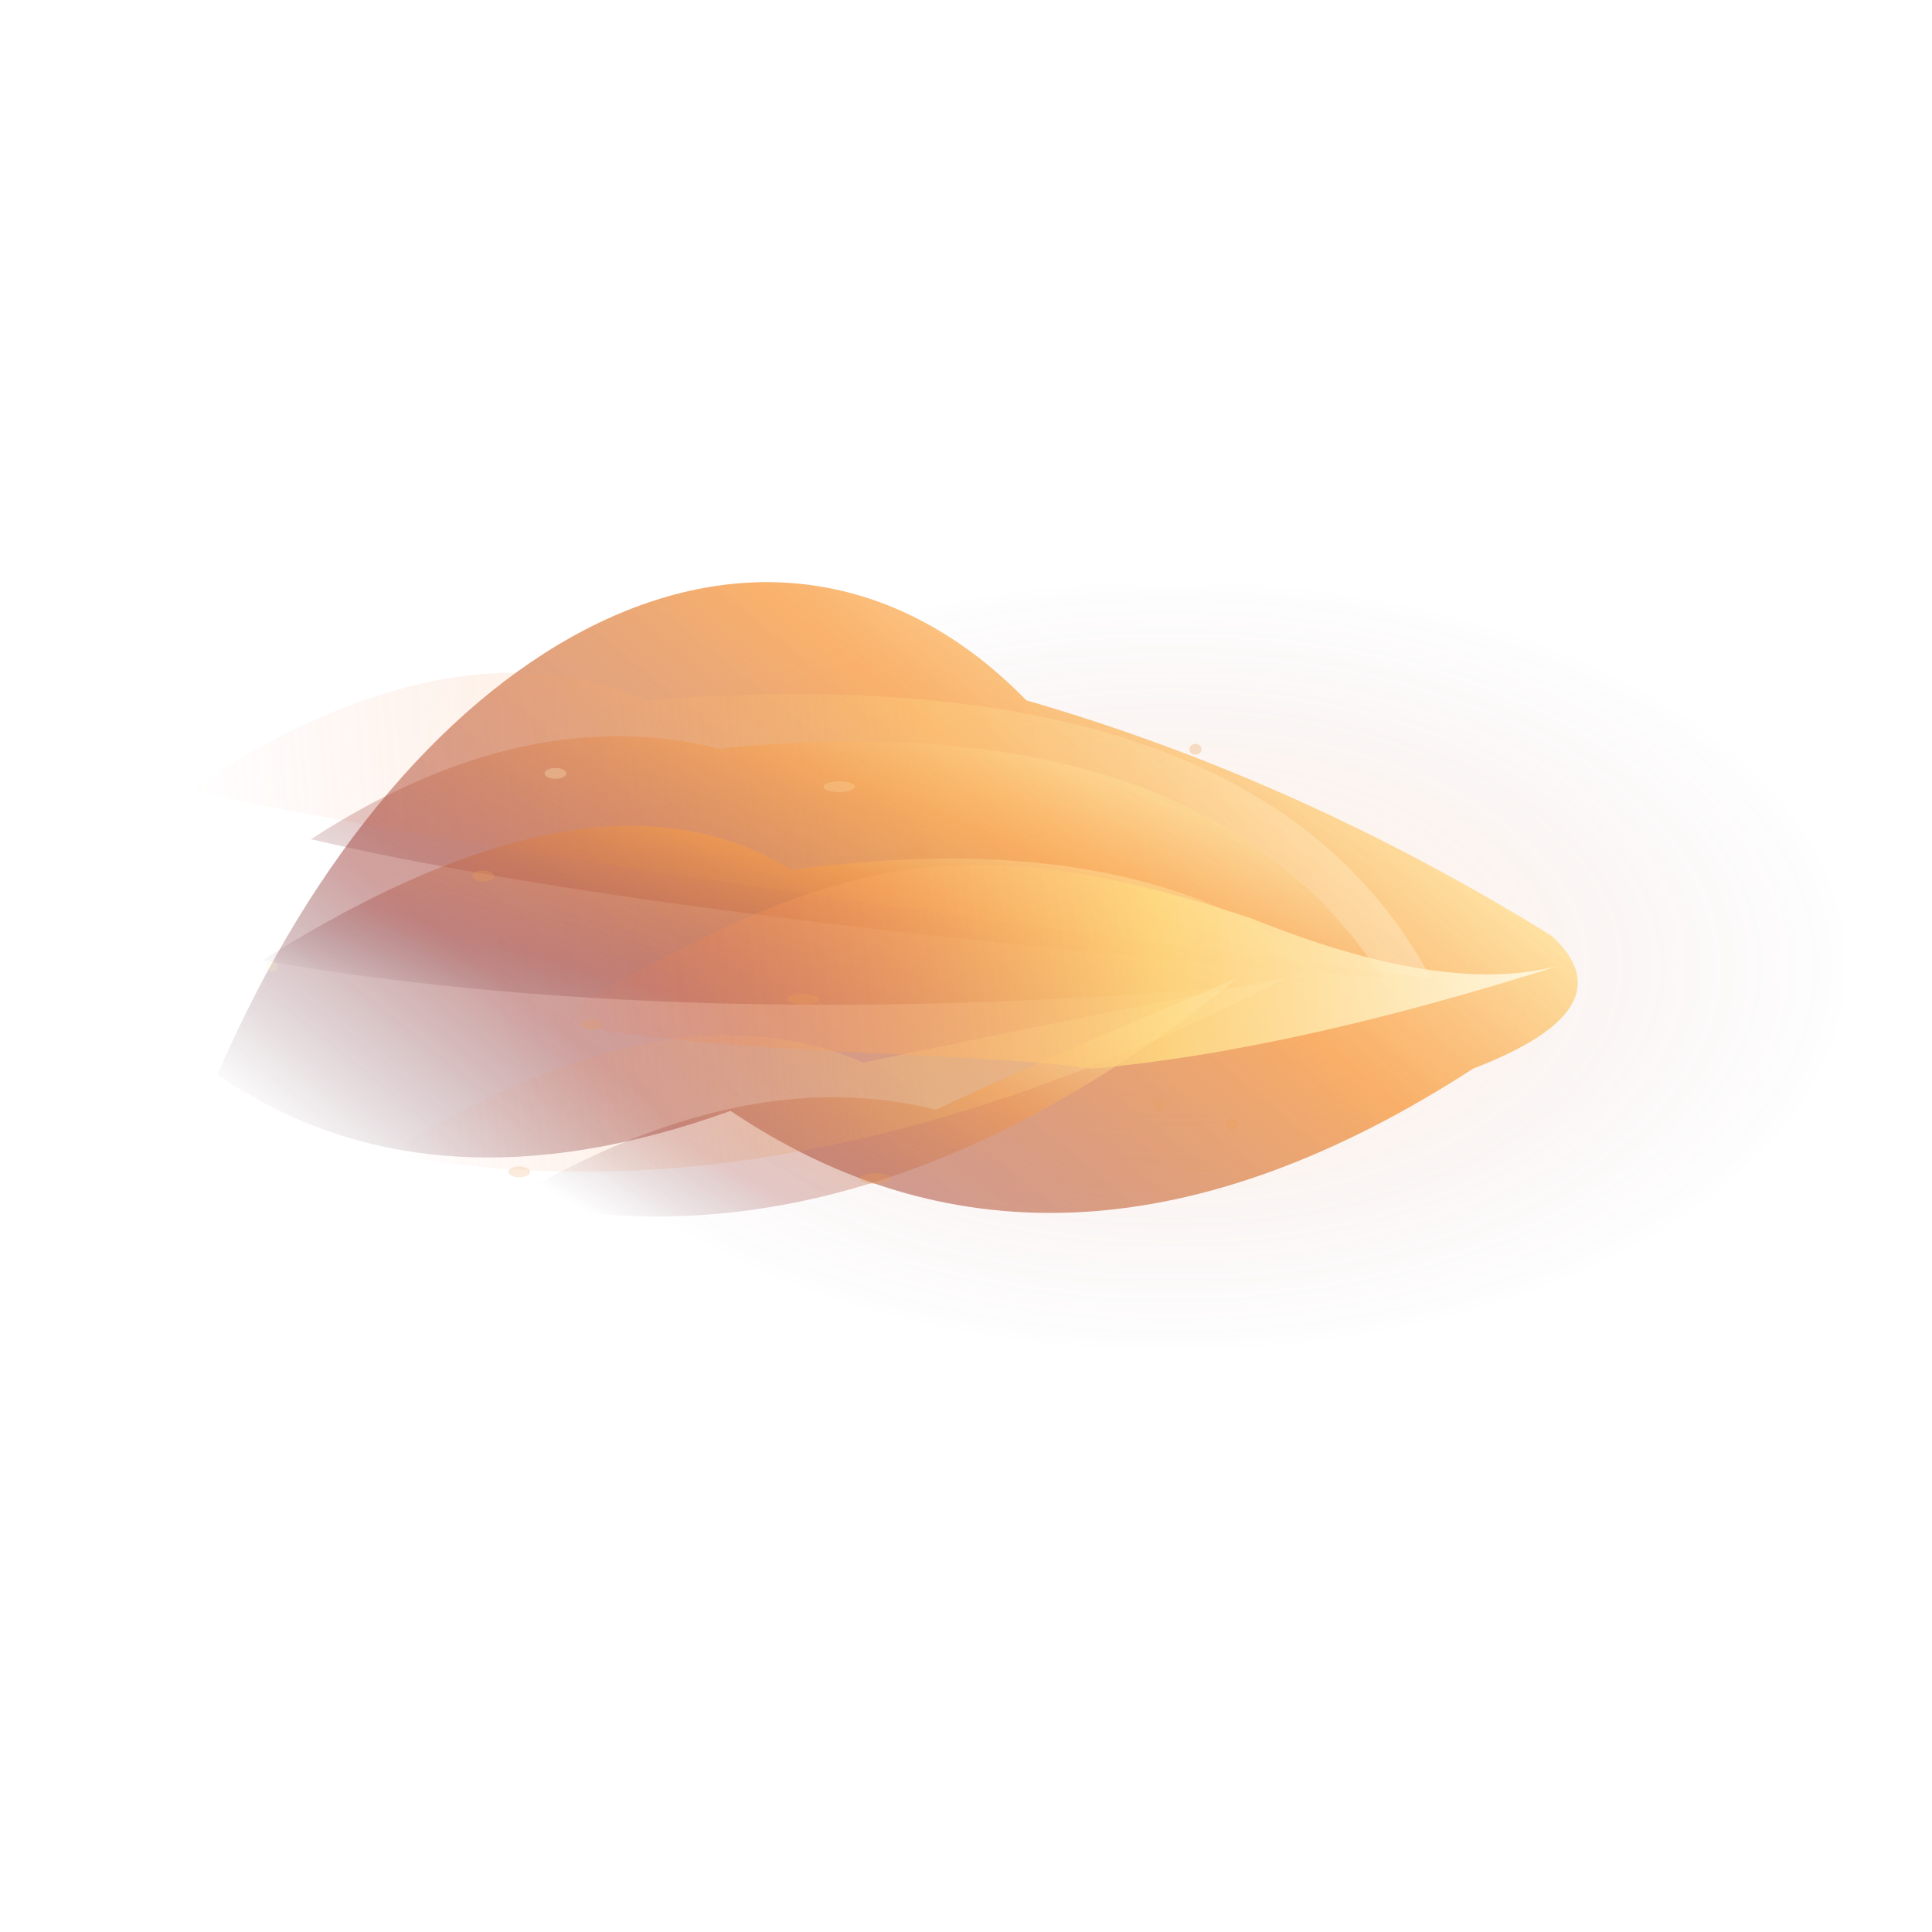
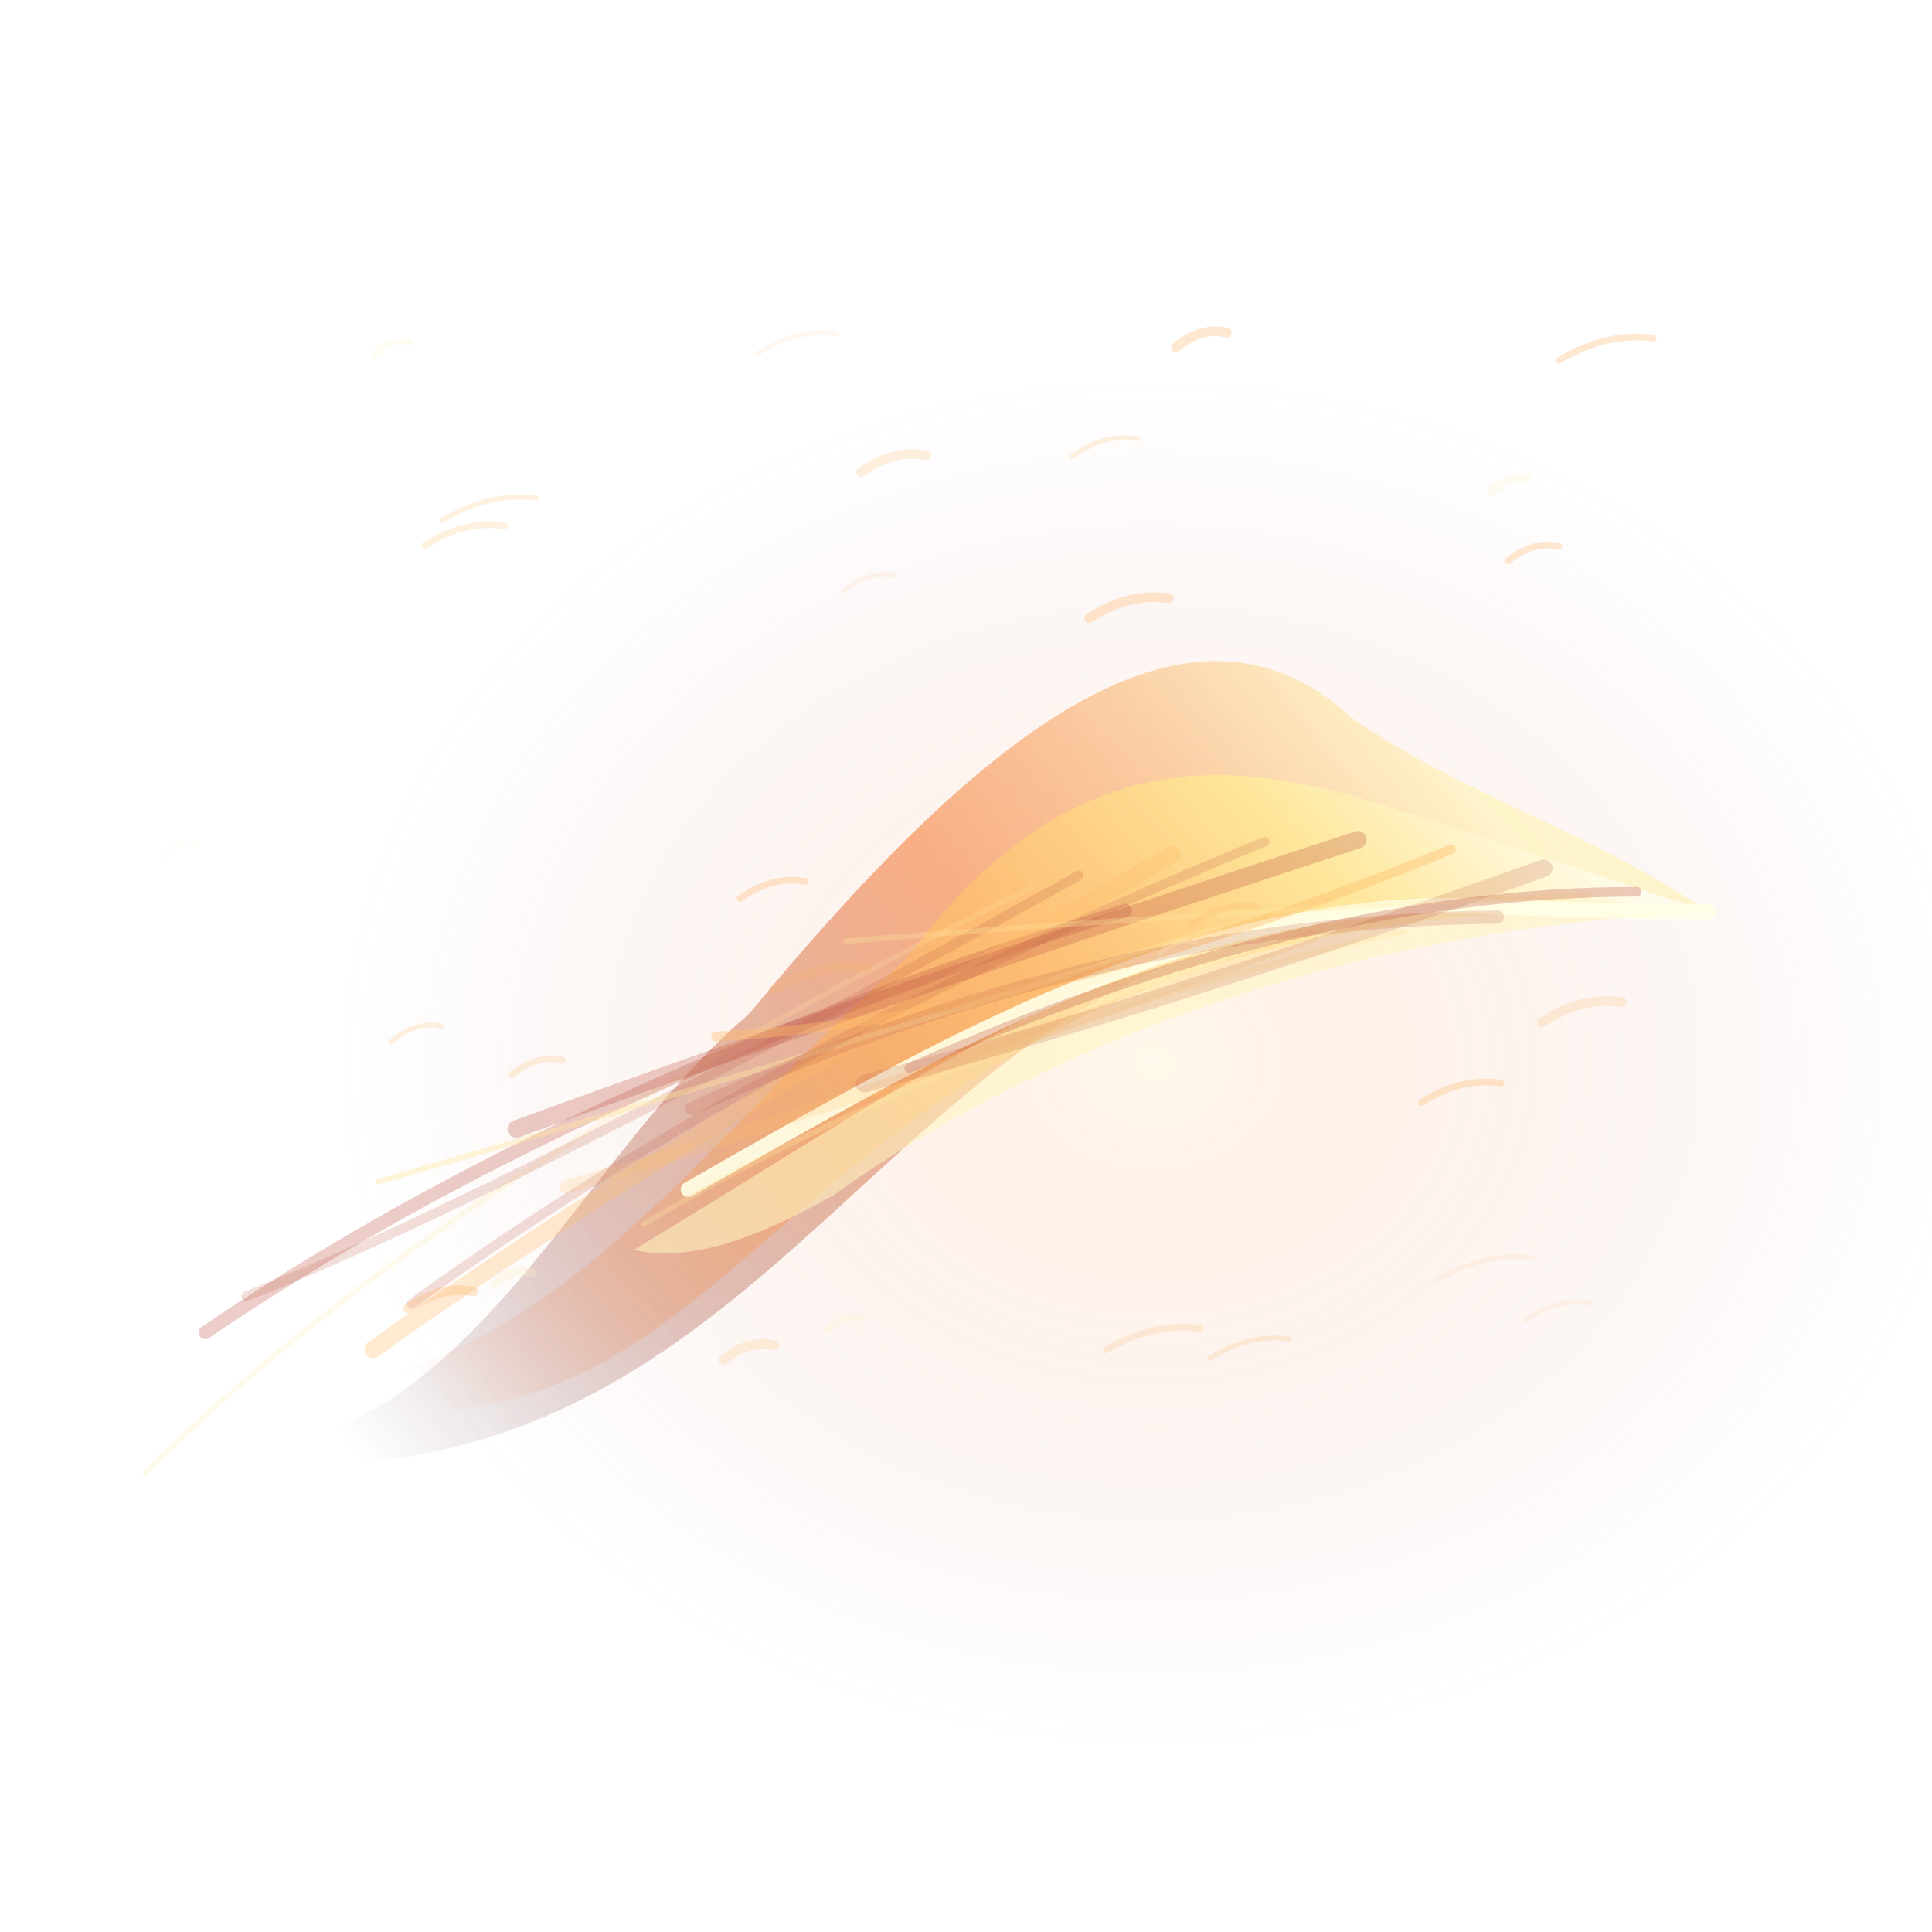
<svg xmlns="http://www.w3.org/2000/svg" width="320" height="320" viewBox="0 0 320 320">
  <defs>
-     <linearGradient id="fire" x1="0%" y1="80%" x2="100%" y2="23%">
-       <stop offset="0" stop-color="#451f35" stop-opacity="0" />
-       <stop offset=".23" stop-color="#9c3a35" stop-opacity=".53" />
-       <stop offset=".64" stop-color="#f89d46" stop-opacity=".88" />
-       <stop offset=".86" stop-color="#ffe5a1" />
-       <stop offset="1" stop-color="#fffbea" />
+     <linearGradient id="sm" x1="3%" y1="70%" x2="92%" y2="33%">
+       <stop offset="0" stop-color="#4b2539" stop-opacity="0" />
+       <stop offset=".26" stop-color="#a14a39" stop-opacity=".38" />
+       <stop offset=".64" stop-color="#f57c38" stop-opacity=".70" />
+       <stop offset="1" stop-color="#fff2bc" stop-opacity=".88" />
    </linearGradient>
-     <linearGradient id="hot" x1="0%" y1="40%" x2="100%" y2="38%">
-       <stop offset="0" stop-color="#f36b40" stop-opacity="0" />
-       <stop offset=".6" stop-color="#ffdb81" />
-       <stop offset="1" stop-color="#fffef1" />
+     <linearGradient id="hot" x1="0%" y1="70%" x2="100%" y2="30%">
+       <stop offset="0" stop-color="#ef6b36" stop-opacity="0" />
+       <stop offset=".45" stop-color="#ffae51" stop-opacity=".70" />
+       <stop offset=".82" stop-color="#ffeb96" />
+       <stop offset="1" stop-color="#fffdf4" />
    </linearGradient>
-     <radialGradient id="mist">
-       <stop offset="0" stop-color="#ffdd92" stop-opacity=".56" />
-       <stop offset=".28" stop-color="#ff9e50" stop-opacity=".28" />
-       <stop offset="1" stop-color="#7d3445" stop-opacity="0" />
+     <radialGradient id="halo">
+       <stop offset="0" stop-color="#ffe8a9" stop-opacity=".42" />
+       <stop offset=".28" stop-color="#f99c56" stop-opacity=".22" />
+       <stop offset="1" stop-color="#b95344" stop-opacity="0" />
    </radialGradient>
  </defs>
-   <ellipse cx="194.0" cy="160.0" rx="113" ry="65" fill="url(#mist)" opacity=".42" />
-   <path d="M36.0 178.0 C68.0 104.0 128.0 73.0 170.0 116.0 Q215.0 129.0 257.0 155.0 Q270.0 167.0 244.0 177.0 Q176.0 221.0 121.0 184.0 Q71.0 202.0 36.0 178.0 Z" fill="url(#fire)" opacity=".9" />
-   <path d="M31.0 131.0 Q75.0 102.0 107.0 116.0 Q208.0 108.0 237.0 162.0 Q95.0 144.0 31.0 131.0 Z" fill="url(#hot)" opacity="0.3" />
-   <path d="M51.5 139.0 Q87.0 116.0 119.0 124.0 Q199.0 116.0 229.0 162.0 Q107.0 152.0 51.5 139.0 Z" fill="url(#fire)" opacity="0.5" />
-   <path d="M43.4 159.1 Q99.0 124.0 131.0 144.1 Q190.0 136.1 221.0 162.0 Q119.0 172.1 43.4 159.1 Z" fill="url(#fire)" opacity="0.6" />
-   <path d="M64.2 191.0 Q111.0 162.1 143.0 176.0 Q181.0 168.0 213.0 162.0 Q131.0 204.0 64.2 191.0 Z" fill="url(#hot)" opacity="0.3" />
-   <path d="M84.4 198.8 Q123.0 175.8 155.0 183.8 Q172.0 175.8 205.0 162.0 Q143.0 211.8 84.4 198.8 Z" fill="url(#fire)" opacity="0.5" />
-   <path d="M91 169.0 C138 142.0 158.0 136.0 207.0 152.0 Q239.0 165.0 258.0 160.0 Q214.0 174.0 181.0 177.0 C160 174.0 118 175.0 91 169.0 Z" fill="url(#hot)" opacity=".83" />
-   <ellipse cx="45.0" cy="160.0" rx="1.0" ry=".9" fill="#fff3c2" opacity="0.2" />
-   <ellipse cx="98.0" cy="169.7" rx="1.8" ry=".9" fill="#ec9d54" opacity="0.2" />
-   <ellipse cx="151.0" cy="141.4" rx="2.6" ry=".9" fill="#ec9d54" opacity="0.2" />
-   <ellipse cx="204.0" cy="186.2" rx="1.0" ry=".9" fill="#ec9d54" opacity="0.3" />
-   <ellipse cx="92.0" cy="128.1" rx="1.8" ry=".9" fill="#fff3c2" opacity="0.3" />
-   <ellipse cx="145.0" cy="195.2" rx="2.6" ry=".9" fill="#ec9d54" opacity="0.3" />
-   <ellipse cx="198.0" cy="124.1" rx="1.0" ry=".9" fill="#ec9d54" opacity="0.3" />
-   <ellipse cx="86.0" cy="194.1" rx="1.8" ry=".9" fill="#ec9d54" opacity="0.2" />
-   <ellipse cx="139.0" cy="130.3" rx="2.6" ry=".9" fill="#fff3c2" opacity="0.2" />
-   <ellipse cx="192.0" cy="183.1" rx="1.0" ry=".9" fill="#ec9d54" opacity="0.2" />
-   <ellipse cx="80.0" cy="145.1" rx="1.8" ry=".9" fill="#ec9d54" opacity="0.3" />
-   <ellipse cx="133.0" cy="165.5" rx="2.6" ry=".9" fill="#ec9d54" opacity="0.3" />
+   <ellipse cx="191.0" cy="176.0" rx="134" ry="113" fill="url(#halo)" opacity=".56" />
+   <path d="M 19 239.0 C 74 252.0 91 196.0 124 168.0 C 158 127.0 195 92.0 224 119.0 C 243 132.0 262 137.0 283.0 151.0 C 244 145.0 217 151.0 193 160.0 C 135 185.0 113 260.0 19 239.0 Z" fill="url(#sm)" opacity=".83" />
+   <path d="M 44 231.0 C 92 230.0 119 185.0 150 159.0 C 177 122.0 205 126.0 228 133.0 Q 262 144.0 283.0 151.0 C 239 149.0 204 156.0 178 169.0 C 117 200.0 109 246.0 44 231.0 Z" fill="url(#hot)" opacity=".78" />
+   <path d="M 105 207.0 C 145 183.0 185 154.0 228 150.0 Q 256 147.0 283.0 151.0 C 222 154.0 173 173.0 138 198.0 Q 117 210.0 105 207.0 Z" fill="#fff4bf" opacity=".57" />
+   <path d="M 114 197.0 C 156 173.0 197 149.0 244 150.0 Q 266 151.0 283.0 151.0" fill="none" stroke="#ffffe7" stroke-width="2.5" stroke-linecap="round" opacity=".90" />
+   <path d="M 24.0 244.0 Q 73.0 195.0 171.0 147.0" fill="none" stroke="#ffe7a1" opacity="0.2" stroke-width="0.9" stroke-linecap="round" />
+   <path d="M 40.8 214.7 Q 84.0 197.7 178.7 145.0" fill="none" stroke="#be5847" opacity="0.2" stroke-width="1.6" stroke-linecap="round" />
+   <path d="M 34.0 220.7 Q 95.0 179.2 186.4 150.8" fill="none" stroke="#be5847" opacity="0.3" stroke-width="2.2" stroke-linecap="round" />
+   <path d="M 61.8 223.5 Q 106.0 191.8 194.1 141.6" fill="none" stroke="#ffbc68" opacity="0.3" stroke-width="2.9" stroke-linecap="round" />
+   <path d="M 62.7 195.7 Q 117.0 180.2 201.8 153.7" fill="none" stroke="#ffe7a1" opacity="0.4" stroke-width="0.9" stroke-linecap="round" />
+   <path d="M 68.2 215.9 Q 128.0 172.8 209.5 139.4" fill="none" stroke="#be5847" opacity="0.2" stroke-width="1.6" stroke-linecap="round" />
+   <path d="M 93.8 196.6 Q 139.0 183.4 217.2 155.0" fill="none" stroke="#ffbc68" opacity="0.2" stroke-width="2.2" stroke-linecap="round" />
+   <path d="M 85.5 187.0 Q 150.0 163.5 224.9 139.1" fill="none" stroke="#be5847" opacity="0.3" stroke-width="2.9" stroke-linecap="round" />
+   <path d="M 106.7 202.7 Q 161.0 170.2 232.6 154.3" fill="none" stroke="#ffe7a1" opacity="0.3" stroke-width="0.9" stroke-linecap="round" />
+   <path d="M 118.6 171.7 Q 172.0 168.6 240.3 140.7" fill="none" stroke="#ffbc68" opacity="0.4" stroke-width="1.6" stroke-linecap="round" />
+   <path d="M 114.6 183.6 Q 183.0 152.5 248.0 151.9" fill="none" stroke="#be5847" opacity="0.2" stroke-width="2.2" stroke-linecap="round" />
+   <path d="M 143.2 179.5 Q 194.0 165.8 255.7 143.8" fill="none" stroke="#be5847" opacity="0.2" stroke-width="2.9" stroke-linecap="round" />
+   <path d="M 140.1 155.9 Q 205.0 150.6 263.4 148.3" fill="none" stroke="#ffe7a1" opacity="0.3" stroke-width="0.9" stroke-linecap="round" />
+   <path d="M 150.6 176.9 Q 216.0 147.7 271.1 147.7" fill="none" stroke="#be5847" opacity="0.3" stroke-width="1.6" stroke-linecap="round" />
+   <path d="M 27.0 142.0 Q 30.0 139.0 33.0 140.0" fill="none" stroke="#fff1ca" opacity="0.1" stroke-width="0.8" stroke-linecap="round" />
+   <path d="M 84.8 178.0 Q 89.0 174.6 93.2 175.6" fill="none" stroke="#ffb264" opacity="0.2" stroke-width="1.1" stroke-linecap="round" />
+   <path d="M 142.6 78.2 Q 148.0 74.4 153.4 75.4" fill="none" stroke="#ffb264" opacity="0.2" stroke-width="1.6" stroke-linecap="round" />
+   <path d="M 200.4 225.0 Q 207.0 220.8 213.6 221.8" fill="none" stroke="#ffb264" opacity="0.2" stroke-width="0.8" stroke-linecap="round" />
+   <path d="M 258.2 59.7 Q 266.0 55.0 273.8 56.0" fill="none" stroke="#ffb264" opacity="0.3" stroke-width="1.1" stroke-linecap="round" />
+   <path d="M 82.0 212.8 Q 85.0 209.8 88.0 210.8" fill="none" stroke="#fff1ca" opacity="0.3" stroke-width="1.6" stroke-linecap="round" />
+   <path d="M 139.8 97.9 Q 144.0 94.4 148.2 95.4" fill="none" stroke="#ffb264" opacity="0.1" stroke-width="0.8" stroke-linecap="round" />
+   <path d="M 197.6 153.0 Q 203.0 149.2 208.4 150.2" fill="none" stroke="#ffb264" opacity="0.2" stroke-width="1.1" stroke-linecap="round" />
+   <path d="M 255.4 169.3 Q 262.0 165.0 268.6 166.0" fill="none" stroke="#ffb264" opacity="0.2" stroke-width="1.6" stroke-linecap="round" />
+   <path d="M 73.2 86.2 Q 81.0 81.5 88.8 82.5" fill="none" stroke="#ffb264" opacity="0.2" stroke-width="0.8" stroke-linecap="round" />
+   <path d="M 137.0 220.4 Q 140.0 217.4 143.0 218.4" fill="none" stroke="#fff1ca" opacity="0.3" stroke-width="1.1" stroke-linecap="round" />
+   <path d="M 194.8 57.5 Q 199.0 54.1 203.2 55.1" fill="none" stroke="#ffb264" opacity="0.3" stroke-width="1.6" stroke-linecap="round" />
+   <path d="M 252.6 218.7 Q 258.0 214.9 263.4 215.9" fill="none" stroke="#ffb264" opacity="0.1" stroke-width="0.8" stroke-linecap="round" />
+   <path d="M 70.4 90.3 Q 77.0 86.1 83.6 87.1" fill="none" stroke="#ffb264" opacity="0.2" stroke-width="1.1" stroke-linecap="round" />
+   <path d="M 128.2 163.9 Q 136.0 159.3 143.8 160.3" fill="none" stroke="#ffb264" opacity="0.2" stroke-width="1.6" stroke-linecap="round" />
+   <path d="M 192.0 158.1 Q 195.0 155.1 198.0 156.1" fill="none" stroke="#fff1ca" opacity="0.2" stroke-width="0.8" stroke-linecap="round" />
+   <path d="M 249.8 92.9 Q 254.0 89.5 258.2 90.5" fill="none" stroke="#ffb264" opacity="0.3" stroke-width="1.1" stroke-linecap="round" />
+   <path d="M 67.6 216.7 Q 73.0 212.9 78.4 213.9" fill="none" stroke="#ffb264" opacity="0.3" stroke-width="1.6" stroke-linecap="round" />
+   <path d="M 125.4 58.6 Q 132.0 54.3 138.6 55.3" fill="none" stroke="#ffb264" opacity="0.1" stroke-width="0.8" stroke-linecap="round" />
+   <path d="M 183.2 223.6 Q 191.0 219.0 198.8 220.0" fill="none" stroke="#ffb264" opacity="0.2" stroke-width="1.1" stroke-linecap="round" />
+   <path d="M 247.0 81.5 Q 250.0 78.4 253.0 79.4" fill="none" stroke="#fff1ca" opacity="0.2" stroke-width="1.6" stroke-linecap="round" />
+   <path d="M 64.8 172.5 Q 69.0 169.0 73.2 170.0" fill="none" stroke="#ffb264" opacity="0.2" stroke-width="0.8" stroke-linecap="round" />
+   <path d="M 122.6 148.8 Q 128.0 145.0 133.4 146.0" fill="none" stroke="#ffb264" opacity="0.3" stroke-width="1.1" stroke-linecap="round" />
+   <path d="M 180.4 102.4 Q 187.0 98.1 193.6 99.1" fill="none" stroke="#ffb264" opacity="0.3" stroke-width="1.6" stroke-linecap="round" />
+   <path d="M 238.2 212.0 Q 246.0 207.3 253.8 208.3" fill="none" stroke="#ffb264" opacity="0.1" stroke-width="0.8" stroke-linecap="round" />
+   <path d="M 62.0 58.8 Q 65.0 55.8 68.0 56.8" fill="none" stroke="#fff1ca" opacity="0.2" stroke-width="1.1" stroke-linecap="round" />
+   <path d="M 119.8 225.3 Q 124.0 221.8 128.2 222.8" fill="none" stroke="#ffb264" opacity="0.2" stroke-width="1.6" stroke-linecap="round" />
+   <path d="M 177.6 75.6 Q 183.0 71.7 188.4 72.7" fill="none" stroke="#ffb264" opacity="0.2" stroke-width="0.8" stroke-linecap="round" />
+   <path d="M 235.4 182.6 Q 242.0 178.4 248.6 179.4" fill="none" stroke="#ffb264" opacity="0.3" stroke-width="1.1" stroke-linecap="round" />
</svg>
